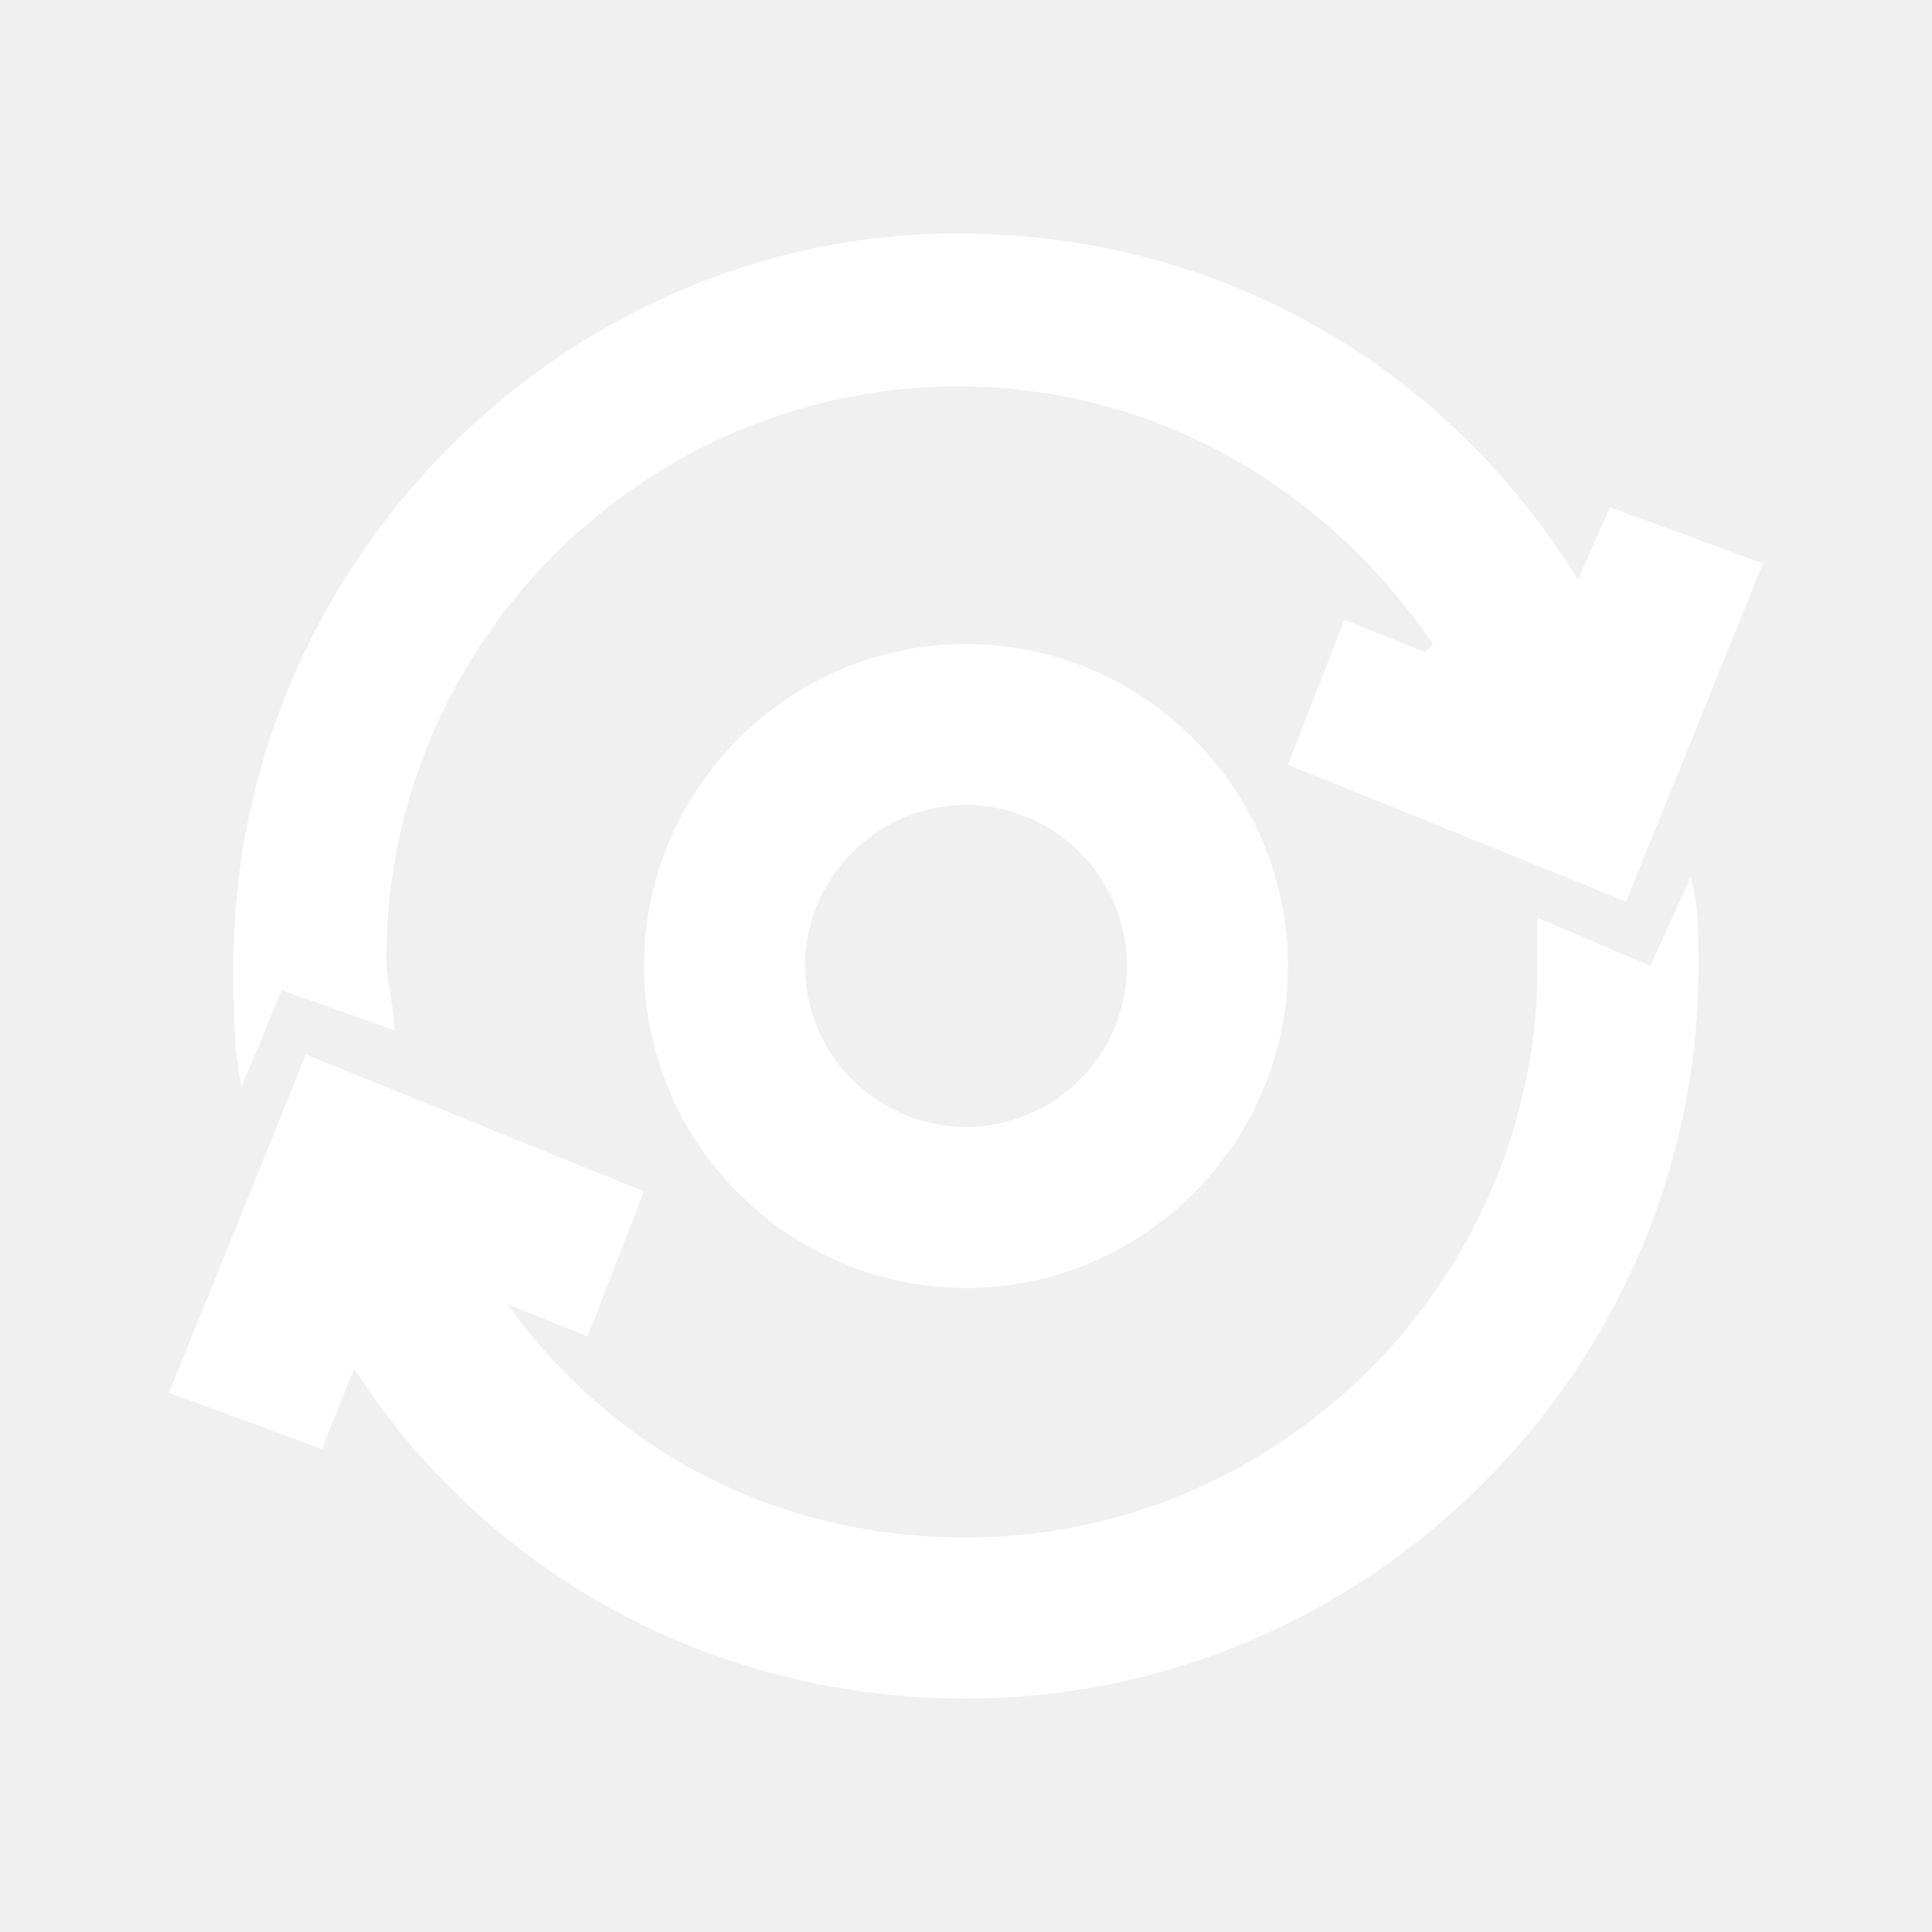
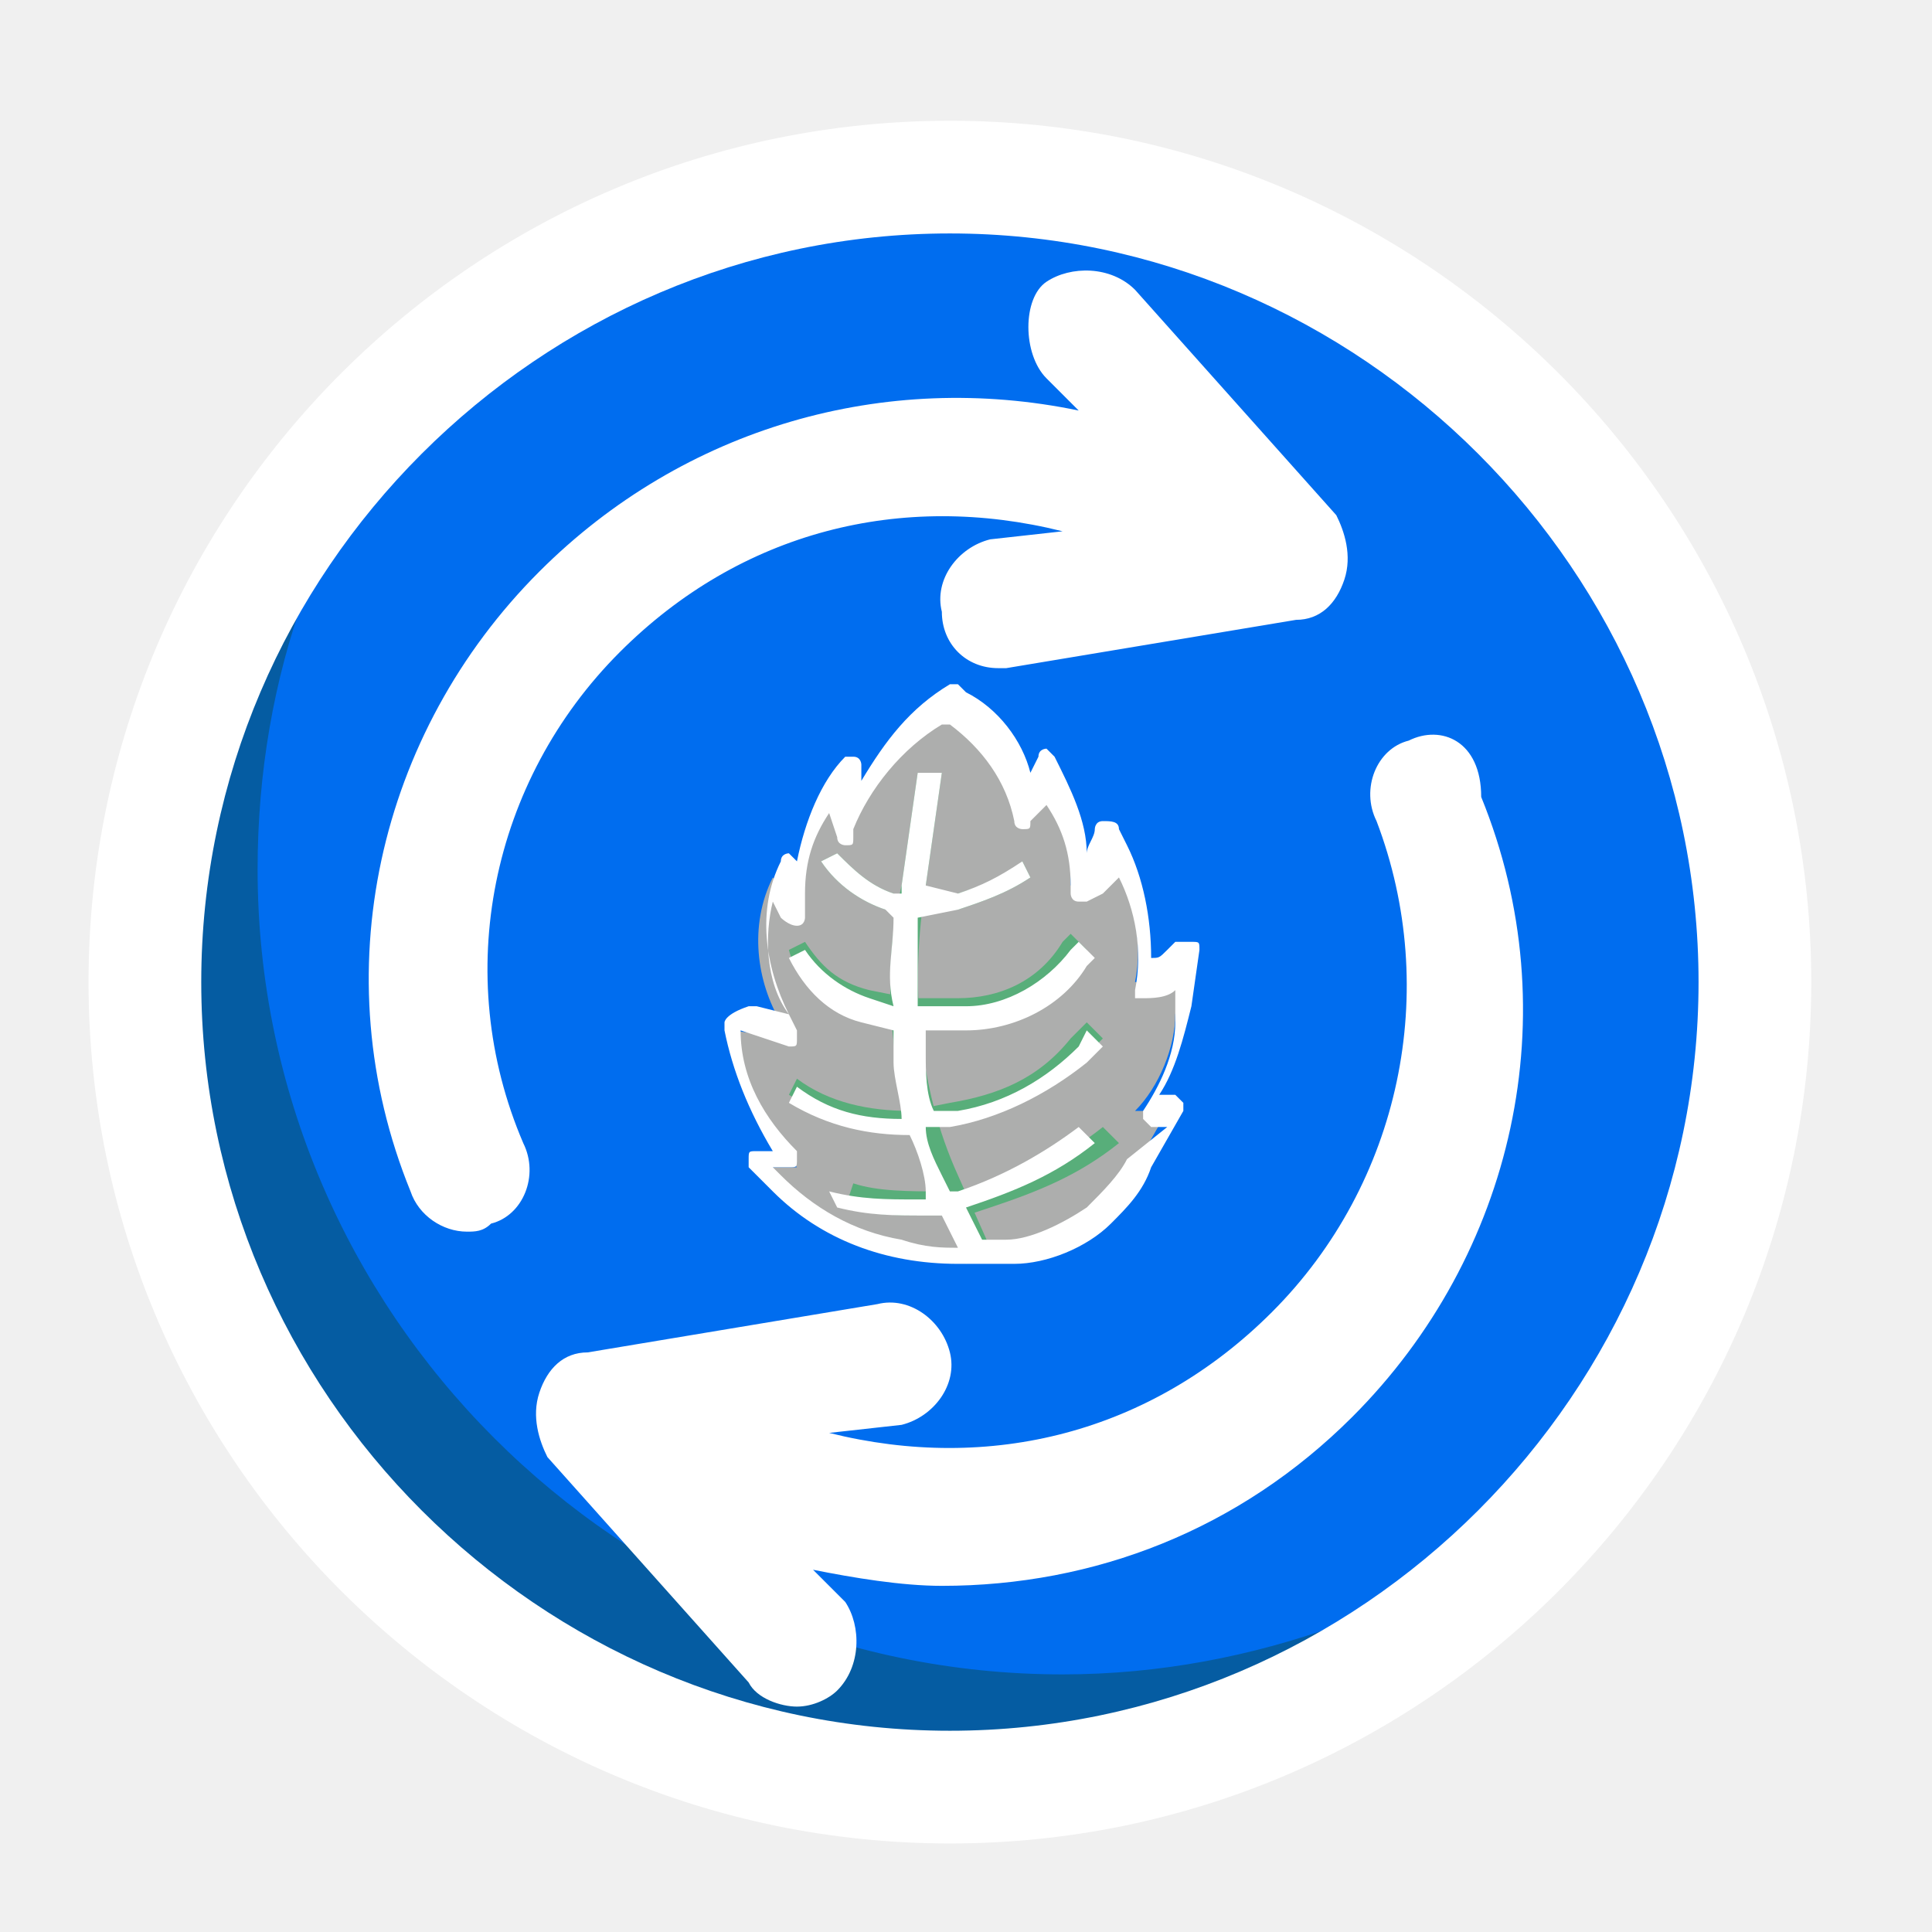
<svg xmlns="http://www.w3.org/2000/svg" version="1.1" id="Capa_1" x="0px" y="0px" viewBox="0 0 24 24" style="enable-background:new 0 0 24 24;" xml:space="preserve">
  <style type="text/css">
- 	.st0{fill:none;}
- 	.st1{fill:#FFFFFF;}
+ 	.st0{fill:#006DEF;}
+ 	.st1{fill:#055CA2;}
+ 	.st2{fill:#FFFFFF;}
+ 	.st3{fill:#ADAEAD;}
+ 	.st4{fill:#58AE7A;}
</style>
+   <circle class="st0" cx="11.8" cy="12.2" r="10" />
+   <path class="st1" d="M13.2,20.8c-5.5,0-10-4.5-10-10c0-2.4,0.8-4.6,2.3-6.3c-2.2,1.8-3.7,4.6-3.7,7.8c0,5.5,4.5,10,10,10  c3.1,0,5.9-1.4,7.8-3.7C17.8,19.9,15.6,20.8,13.2,20.8L13.2,20.8z" />
+   <path class="st2" d="M11.8,1.5C5.9,1.5,1.1,6.3,1.1,12.2s4.8,10.7,10.7,10.7s10.7-4.8,10.7-10.7S17.7,1.5,11.8,1.5L11.8,1.5z   M11.8,21.5c-5.1,0-9.3-4.2-9.3-9.3s4.2-9.3,9.3-9.3s9.3,4.2,9.3,9.3S16.9,21.5,11.8,21.5z" />
+   <path class="st2" d="M7.7,8.1c1.5-1.5,3.5-2,5.5-1.5l-0.9,0.1c-0.4,0.1-0.7,0.5-0.6,0.9C11.7,8,12,8.3,12.4,8.3c0,0,0.1,0,0.1,0  l3.6-0.6c0.3,0,0.5-0.2,0.6-0.5s0-0.6-0.1-0.8l-2.5-2.8c-0.3-0.3-0.8-0.3-1.1-0.1S12.7,4.4,13,4.7l0.4,0.4C11,4.6,8.5,5.3,6.7,7.1  c-2,2-2.7,5-1.6,7.7c0.1,0.3,0.4,0.5,0.7,0.5c0.1,0,0.2,0,0.3-0.1c0.4-0.1,0.6-0.6,0.4-1C5.6,12.1,6.1,9.7,7.7,8.1L7.7,8.1z" />
+   <path class="st2" d="M17.5,9.2c-0.4,0.1-0.6,0.6-0.4,1c0.8,2.1,0.3,4.5-1.3,6.1c-1.5,1.5-3.5,2-5.5,1.5l0.9-0.1  c0.4-0.1,0.7-0.5,0.6-0.9c-0.1-0.4-0.5-0.7-0.9-0.6l-3.6,0.6c-0.3,0-0.5,0.2-0.6,0.5c-0.1,0.3,0,0.6,0.1,0.8l2.5,2.8  c0.1,0.2,0.4,0.3,0.6,0.3c0.2,0,0.4-0.1,0.5-0.2c0.3-0.3,0.3-0.8,0.1-1.1l-0.4-0.4c0.5,0.1,1.1,0.2,1.6,0.2c1.9,0,3.7-0.7,5.1-2.1  c2-2,2.7-5,1.6-7.7C18.4,9.2,17.9,9,17.5,9.2z" />
  <g>
-     <path id="Rectangle_4647_1_" class="st0" d="M0,0h24v24H0V0z" />
+     <path class="st3" d="M11.3,15.6c-0.6-0.1-1.1-0.4-1.6-0.8l-0.3-0.3h0.5c-0.4-0.4-0.7-1-0.8-1.6l0-0.1l0.7,0.1l-0.1-0.2   c-0.3-0.5-0.4-1.2-0.1-1.8l0.3,0.4v-0.3c0-0.5,0.2-1,0.5-1.3l0.1,0.5l0-0.1c0.3-0.6,0.7-1.1,1.2-1.4l0.1,0.1   c0.4,0.3,0.7,0.7,0.8,1.3l0.3-0.4c0.3,0.4,0.4,0.8,0.4,1.2v0.1l0.2-0.1c0.1-0.1,0.2-0.3,0.2-0.4l0.1,0.2c0.3,0.5,0.4,1,0.3,1.5   c0.2,0,0.3-0.1,0.5-0.2l0.1-0.1l-0.1,0.7c0,0.4-0.2,0.9-0.5,1.2h0.4l-0.4,0.7c-0.1,0.2-0.3,0.5-0.5,0.6l0,0   c-0.3,0.3-0.7,0.4-1.1,0.5l-0.4,0C11.8,15.7,11.5,15.6,11.3,15.6z" />
    <g>
-       <path class="st1" d="M8,12c0,2.2,1.8,4,4,4s4-1.8,4-4s-1.8-4-4-4S8,9.8,8,12z M14,12c0,1.1-0.9,2-2,2s-2-0.9-2-2s0.9-2,2-2    S14,10.9,14,12z" />
-       <path class="st1" d="M3.5,12.3l1.4,0.5c0-0.3-0.1-0.6-0.1-0.9c0-3.9,3.2-7.1,7.1-7.1c2.5,0,4.6,1.3,5.9,3.2l-0.1,0.1l-1-0.4    L16,9.5l4.2,1.7L21.9,7l-1.9-0.7l-0.4,0.9c-1.6-2.6-4.4-4.3-7.7-4.3C7,2.9,2.9,7,2.9,12c0,0.5,0,1,0.1,1.5L3.5,12.3z" />
-       <path class="st1" d="M20.5,12l-1.4-0.6c0,0.2,0,0.4,0,0.6c0,3.9-3.2,7.1-7.1,7.1c-2.4,0-4.4-1.1-5.7-2.9l1,0.4L8,14.8l-4.2-1.7    l-1.7,4.2L4,18l0.4-1l0,0c1.6,2.5,4.4,4.1,7.6,4.1c5,0,9.1-4.1,9.1-9.1c0-0.4,0-0.8-0.1-1.1L20.5,12z" />
+       <path class="st4" d="M12,15.1h-0.4c-0.4,0-0.8,0-1.1-0.1l0.1-0.3c0.3,0.1,0.7,0.1,1.1,0.1h0.4l0.1,0c0.5-0.2,1-0.4,1.5-0.8    l0.2,0.2c-0.5,0.4-1,0.6-1.6,0.8L12,15.1C12,15.1,12,15.1,12,15.1z" />
+       <path class="st4" d="M12,15.7l-0.4-0.9c-0.5-1.2-0.7-2.5-0.4-3.8l0.2-1.4l0.3,0L11.5,11c-0.2,1.2-0.1,2.5,0.4,3.6l0.4,0.9L12,15.7    z" />
+       <path class="st4" d="M11.4,14L11.4,14c-0.6,0-1.1-0.1-1.6-0.4l0.1-0.2c0.4,0.3,0.9,0.4,1.4,0.4h0l0.5-0.1c0.6-0.1,1.1-0.3,1.5-0.8    l0.2-0.2l0.2,0.2l-0.2,0.2c-0.4,0.4-1,0.7-1.7,0.8L11.4,14C11.4,14,11.4,14,11.4,14z" />
+       <path class="st4" d="M11.9,12.7h-0.7c0,0,0,0,0,0l-0.5-0.1c-0.4-0.1-0.8-0.4-0.9-0.8l0.2-0.1c0.2,0.3,0.4,0.5,0.8,0.6l0.5,0.1h0.6    c0.5,0,1-0.2,1.3-0.7l0.1-0.1l0.2,0.2l-0.1,0.1C13.1,12.4,12.5,12.7,11.9,12.7z" />
+       <path class="st4" d="M11.3,11.3C11.3,11.3,11.3,11.3,11.3,11.3L11,11.3c-0.3-0.1-0.6-0.3-0.8-0.6l0.2-0.1c0.2,0.2,0.4,0.4,0.7,0.5    l0.2,0.1l0.6-0.1c0.3-0.1,0.6-0.2,0.8-0.4l0.1,0.2c-0.3,0.2-0.6,0.3-0.9,0.4L11.3,11.3C11.3,11.3,11.3,11.3,11.3,11.3z" />
    </g>
+     <path class="st2" d="M9,12.7l0,0.1c0.1,0.5,0.3,1,0.6,1.5H9.4c-0.1,0-0.1,0-0.1,0.1c0,0.1,0,0.1,0,0.1l0.3,0.3   c0.6,0.6,1.4,0.9,2.3,0.9c0.1,0,0.2,0,0.3,0l0.4,0c0.4,0,0.9-0.2,1.2-0.5c0.2-0.2,0.4-0.4,0.5-0.7l0.4-0.7c0,0,0-0.1,0-0.1   c0,0-0.1-0.1-0.1-0.1h-0.2c0.2-0.3,0.3-0.7,0.4-1.1l0.1-0.7c0-0.1,0-0.1-0.1-0.1c-0.1,0-0.1,0-0.2,0l-0.1,0.1   c-0.1,0.1-0.1,0.1-0.2,0.1c0-0.5-0.1-1-0.3-1.4l-0.1-0.2c0-0.1-0.1-0.1-0.2-0.1c-0.1,0-0.1,0.1-0.1,0.1c0,0.1-0.1,0.2-0.1,0.3   c0-0.4-0.2-0.8-0.4-1.2c0,0-0.1-0.1-0.1-0.1c0,0-0.1,0-0.1,0.1l-0.1,0.2c-0.1-0.4-0.4-0.8-0.8-1l-0.1-0.1c0,0-0.1,0-0.1,0   c-0.5,0.3-0.8,0.7-1.1,1.2l0-0.2c0,0,0-0.1-0.1-0.1c0,0-0.1,0-0.1,0c-0.3,0.3-0.5,0.8-0.6,1.3l0,0c0,0-0.1-0.1-0.1-0.1   c0,0-0.1,0-0.1,0.1c-0.3,0.6-0.2,1.3,0.1,1.9l-0.4-0.1c0,0-0.1,0-0.1,0C9,12.6,9,12.7,9,12.7L9,12.7z M9.8,13c0.1,0,0.1,0,0.1-0.1   c0,0,0-0.1,0-0.1l-0.1-0.2c-0.3-0.4-0.3-1-0.2-1.4l0.1,0.2c0,0,0.1,0.1,0.2,0.1c0.1,0,0.1-0.1,0.1-0.1v-0.3c0-0.4,0.1-0.7,0.3-1   l0.1,0.3c0,0.1,0.1,0.1,0.1,0.1c0.1,0,0.1,0,0.1-0.1l0-0.1c0.2-0.5,0.6-1,1.1-1.3l0.1,0c0.4,0.3,0.7,0.7,0.8,1.2   c0,0.1,0.1,0.1,0.1,0.1c0.1,0,0.1,0,0.1-0.1l0.2-0.2c0.2,0.3,0.3,0.6,0.3,1v0.1c0,0,0,0.1,0.1,0.1c0,0,0.1,0,0.1,0l0.2-0.1   c0.1-0.1,0.1-0.1,0.2-0.2c0.2,0.4,0.3,0.9,0.2,1.4c0,0,0,0.1,0,0.1c0,0,0.1,0,0.1,0c0.1,0,0.3,0,0.4-0.1l0,0.4   c0,0.4-0.2,0.8-0.4,1.1c0,0,0,0.1,0,0.1c0,0,0.1,0.1,0.1,0.1h0.2L14,14.4c-0.1,0.2-0.3,0.4-0.5,0.6c-0.3,0.2-0.7,0.4-1,0.4l-0.3,0   l0,0l-0.2-0.4l0,0c0.6-0.2,1.1-0.4,1.6-0.8l-0.2-0.2c-0.4,0.3-0.9,0.6-1.5,0.8l-0.1,0l-0.1-0.2c-0.1-0.2-0.2-0.4-0.2-0.6l0.3,0   c0.6-0.1,1.2-0.4,1.7-0.8l0.2-0.2l-0.2-0.2L13.4,13c-0.4,0.4-0.9,0.7-1.5,0.8l-0.3,0c-0.1-0.2-0.1-0.5-0.1-0.7c0-0.1,0-0.2,0-0.3   h0.5c0.6,0,1.2-0.3,1.5-0.8l0.1-0.1l-0.2-0.2l-0.1,0.1c-0.3,0.4-0.8,0.7-1.3,0.7h-0.6c0-0.4,0-0.7,0-1.1l0.5-0.1   c0.3-0.1,0.6-0.2,0.9-0.4l-0.1-0.2c-0.3,0.2-0.5,0.3-0.8,0.4L11.5,11c0,0,0,0,0,0l0.2-1.4l-0.3,0L11.2,11c0,0,0,0,0,0.1l-0.1,0   c-0.3-0.1-0.5-0.3-0.7-0.5l-0.2,0.1c0.2,0.3,0.5,0.5,0.8,0.6l0.1,0.1c0,0.4-0.1,0.7,0,1.1l-0.3-0.1c-0.3-0.1-0.6-0.3-0.8-0.6   l-0.2,0.1c0.2,0.4,0.5,0.7,0.9,0.8l0.4,0.1c0,0.1,0,0.3,0,0.4c0,0.2,0.1,0.5,0.1,0.7c-0.5,0-0.9-0.1-1.3-0.4l-0.1,0.2   c0.5,0.3,1,0.4,1.5,0.4c0.1,0.2,0.2,0.5,0.2,0.7l0,0.1h-0.1c-0.4,0-0.7,0-1.1-0.1L10.4,15c0.4,0.1,0.7,0.1,1.1,0.1h0.2l0.2,0.4   c-0.2,0-0.4,0-0.7-0.1c-0.6-0.1-1.1-0.4-1.5-0.8l-0.1-0.1h0.2c0.1,0,0.1,0,0.1-0.1c0-0.1,0-0.1,0-0.1c-0.4-0.4-0.7-0.9-0.7-1.5   L9.8,13z" />
  </g>
</svg>
